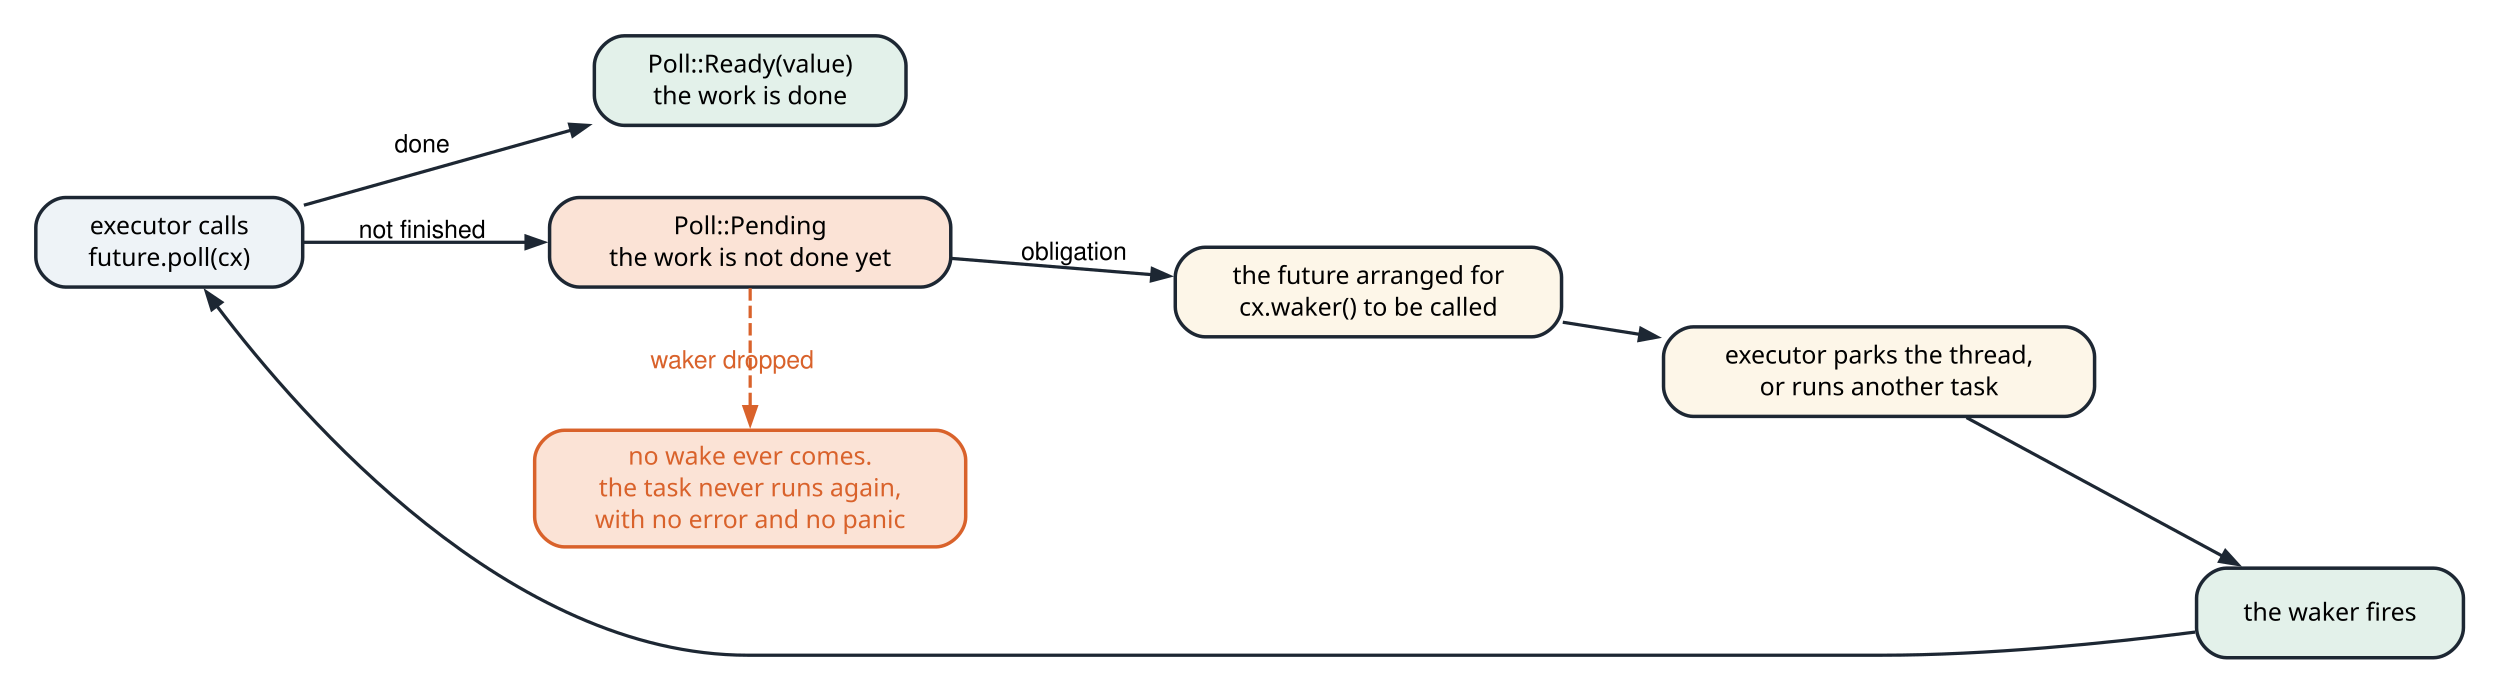
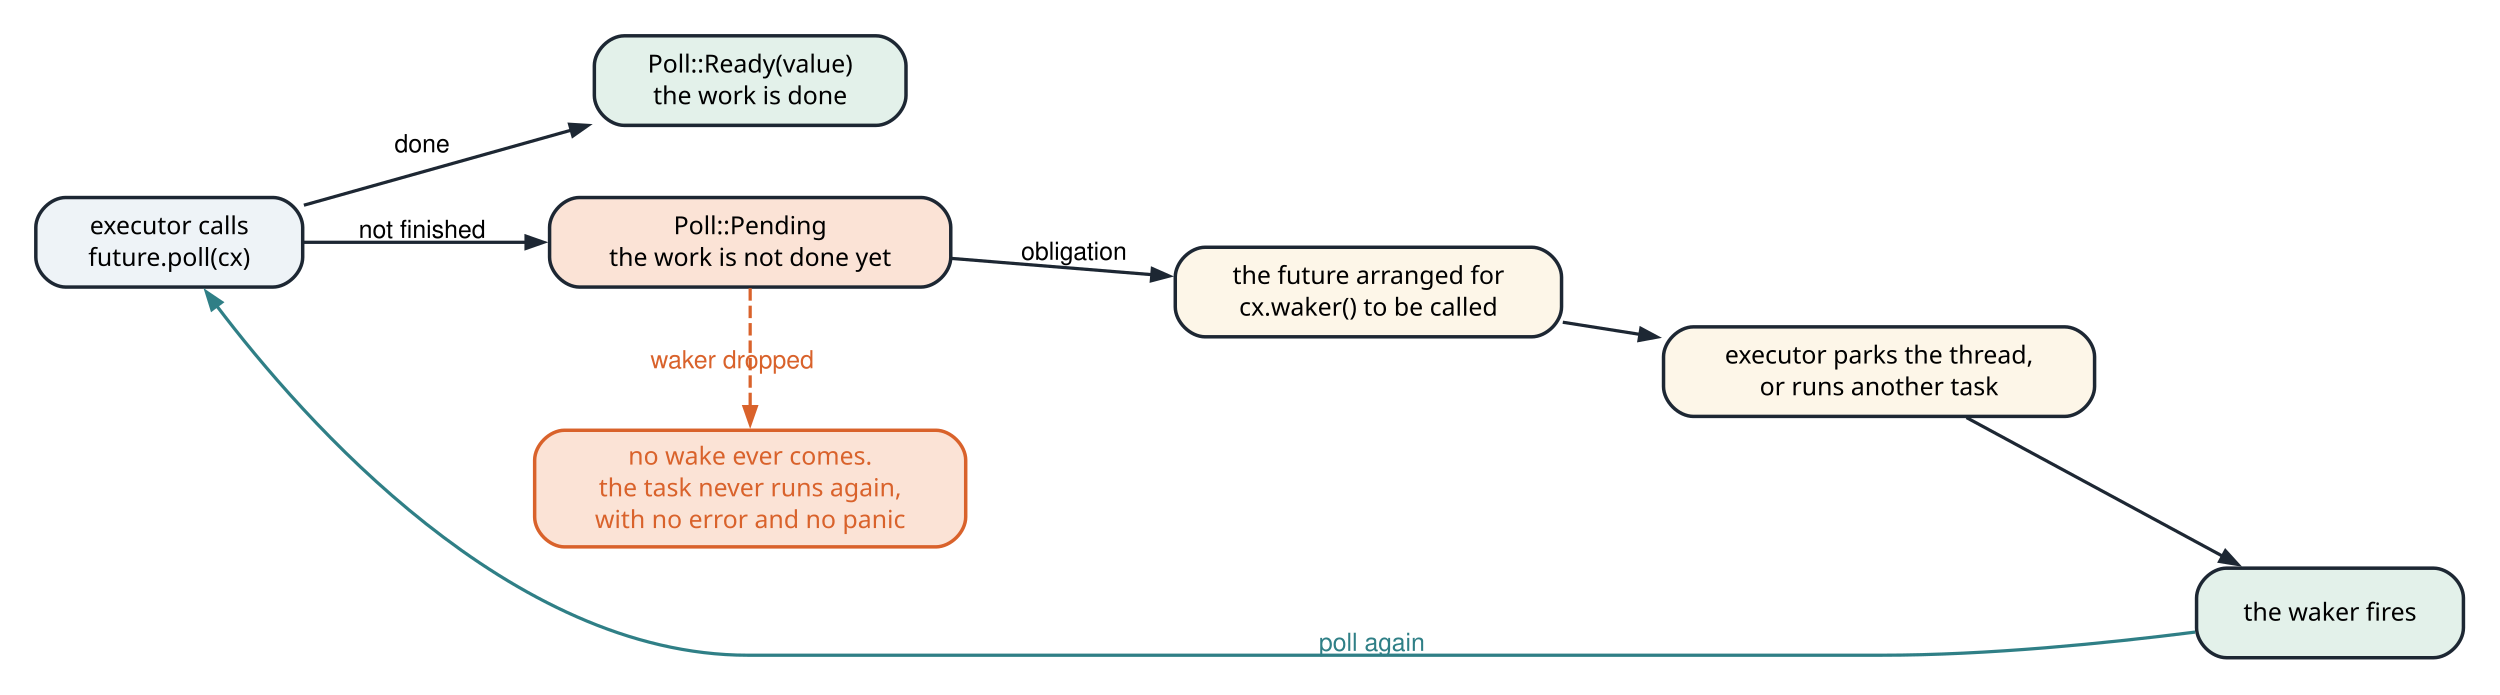
<svg xmlns="http://www.w3.org/2000/svg" width="1005pt" height="279pt" viewBox="0.00 0.00 1005.00 279.00">
  <g id="graph0" class="graph" transform="scale(1 1) rotate(0) translate(14.4 264.4)">
    <g id="node1" class="node">
      <path fill="#eef3f7" stroke="#1d2733" stroke-width="1.4" d="M95.28,-185C95.28,-185 12,-185 12,-185 6,-185 0,-179 0,-173 0,-173 0,-161 0,-161 0,-155 6,-149 12,-149 12,-149 95.28,-149 95.28,-149 101.28,-149 107.28,-155 107.28,-161 107.28,-161 107.28,-173 107.28,-173 107.28,-179 101.28,-185 95.28,-185" />
      <text xml:space="preserve" text-anchor="middle" x="53.64" y="-170.25" font-family="Menlo" font-size="10.00">executor calls</text>
      <text xml:space="preserve" text-anchor="middle" x="53.64" y="-157.5" font-family="Menlo" font-size="10.00">future.poll(cx)</text>
    </g>
    <g id="node2" class="node">
      <path fill="#e3f1ea" stroke="#1d2733" stroke-width="1.4" d="M337.81,-250C337.81,-250 236.53,-250 236.53,-250 230.53,-250 224.53,-244 224.53,-238 224.53,-238 224.53,-226 224.53,-226 224.53,-220 230.53,-214 236.53,-214 236.53,-214 337.81,-214 337.81,-214 343.81,-214 349.81,-220 349.81,-226 349.81,-226 349.81,-238 349.81,-238 349.81,-244 343.81,-250 337.81,-250" />
      <text xml:space="preserve" text-anchor="middle" x="287.17" y="-235.25" font-family="Menlo" font-size="10.00">Poll::Ready(value)</text>
      <text xml:space="preserve" text-anchor="middle" x="287.17" y="-222.5" font-family="Menlo" font-size="10.00">the work is done</text>
    </g>
    <g id="edge1" class="edge">
      <path fill="none" stroke="#1d2733" stroke-width="1.3" d="M107.76,-181.91C139.77,-190.9 180.93,-202.45 215.64,-212.2" />
      <polygon fill="#1d2733" stroke="#1d2733" stroke-width="1.3" points="214.57,-214.44 221.97,-213.98 215.89,-209.72 214.57,-214.44" />
      <text xml:space="preserve" text-anchor="middle" x="153.9" y="-203.2" font-family="Helvetica,sans-Serif" font-size="10.00"> done</text>
    </g>
    <g id="node3" class="node">
      <path fill="#fbe3d6" stroke="#1d2733" stroke-width="1.4" d="M355.81,-185C355.81,-185 218.53,-185 218.53,-185 212.53,-185 206.53,-179 206.53,-173 206.53,-173 206.53,-161 206.53,-161 206.53,-155 212.53,-149 218.53,-149 218.53,-149 355.81,-149 355.81,-149 361.81,-149 367.81,-155 367.81,-161 367.81,-161 367.81,-173 367.81,-173 367.81,-179 361.81,-185 355.81,-185" />
      <text xml:space="preserve" text-anchor="middle" x="287.17" y="-170.25" font-family="Menlo" font-size="10.00">Poll::Pending</text>
      <text xml:space="preserve" text-anchor="middle" x="287.17" y="-157.5" font-family="Menlo" font-size="10.00">the work is not done yet</text>
    </g>
    <g id="edge2" class="edge">
      <path fill="none" stroke="#1d2733" stroke-width="1.3" d="M107.76,-167C134.25,-167 167,-167 197.18,-167" />
      <polygon fill="#1d2733" stroke="#1d2733" stroke-width="1.3" points="197.07,-169.45 204.07,-167 197.07,-164.55 197.07,-169.45" />
      <text xml:space="preserve" text-anchor="middle" x="153.9" y="-168.75" font-family="Helvetica,sans-Serif" font-size="10.00"> not finished</text>
+     </g>
+     <g id="node6" class="node">
+       <path fill="#e3f1ea" stroke="#1d2733" stroke-width="1.4" d="M963.9,-36C963.9,-36 880.62,-36 880.62,-36 874.62,-36 868.62,-30 868.62,-24 868.62,-24 868.62,-12 868.62,-12 868.62,-6 874.62,0 880.62,0 880.62,0 963.9,0 963.9,0 969.9,0 975.9,-6 975.9,-12 975.9,-12 975.9,-24 975.9,-24 975.9,-30 969.9,-36 963.9,-36" />
+       <text xml:space="preserve" text-anchor="middle" x="922.26" y="-14.88" font-family="Menlo" font-size="10.00">the waker fires</text>
+     </g>
+     <g id="edge6" class="edge">
+       <path fill="none" stroke="#2f7f86" stroke-width="1.3" d="M72.63,-141.57C107.86,-95.05 190.86,-1 286.17,-1 286.17,-1 286.17,-1 741.98,-1 784.5,-1 832.44,-5.8 868.04,-10.3" />
+       <polygon fill="#2f7f86" stroke="#2f7f86" stroke-width="1.3" points="70.78,-139.94 68.57,-147.02 74.71,-142.87 70.78,-139.94" />
+       <text xml:space="preserve" text-anchor="middle" x="535.7" y="-2.75" font-family="Helvetica,sans-Serif" font-size="10.00" fill="#2f7f86"> poll again</text>
    </g>
    <g id="node4" class="node">
      <path fill="#fdf6e8" stroke="#1d2733" stroke-width="1.4" d="M601.34,-165C601.34,-165 470.06,-165 470.06,-165 464.06,-165 458.06,-159 458.06,-153 458.06,-153 458.06,-141 458.06,-141 458.06,-135 464.06,-129 470.06,-129 470.06,-129 601.34,-129 601.34,-129 607.34,-129 613.34,-135 613.34,-141 613.34,-141 613.34,-153 613.34,-153 613.34,-159 607.34,-165 601.34,-165" />
      <text xml:space="preserve" text-anchor="middle" x="535.7" y="-150.25" font-family="Menlo" font-size="10.00">the future arranged for</text>
      <text xml:space="preserve" text-anchor="middle" x="535.7" y="-137.5" font-family="Menlo" font-size="10.00">cx.waker() to be called</text>
    </g>
    <g id="edge3" class="edge">
      <path fill="none" stroke="#1d2733" stroke-width="1.3" d="M368.21,-160.51C393.98,-158.42 422.63,-156.09 448.81,-153.97" />
      <polygon fill="#1d2733" stroke="#1d2733" stroke-width="1.3" points="448.84,-156.42 455.62,-153.42 448.44,-151.54 448.84,-156.42" />
      <text xml:space="preserve" text-anchor="middle" x="415.93" y="-159.95" font-family="Helvetica,sans-Serif" font-size="10.00"> obligation</text>
    </g>
    <g id="node7" class="node">
      <path fill="#fbe3d6" stroke="#d9622b" stroke-width="1.4" d="M361.81,-91.44C361.81,-91.44 212.53,-91.44 212.53,-91.44 206.53,-91.44 200.53,-85.44 200.53,-79.44 200.53,-79.44 200.53,-56.55 200.53,-56.55 200.53,-50.55 206.53,-44.55 212.53,-44.55 212.53,-44.55 361.81,-44.55 361.81,-44.55 367.81,-44.55 373.81,-50.55 373.81,-56.55 373.81,-56.55 373.81,-79.44 373.81,-79.44 373.81,-85.44 367.81,-91.44 361.81,-91.44" />
      <text xml:space="preserve" text-anchor="middle" x="287.17" y="-77.62" font-family="Menlo" font-size="10.00" fill="#d9622b">no wake ever comes.</text>
      <text xml:space="preserve" text-anchor="middle" x="287.17" y="-64.88" font-family="Menlo" font-size="10.00" fill="#d9622b">the task never runs again,</text>
      <text xml:space="preserve" text-anchor="middle" x="287.17" y="-52.12" font-family="Menlo" font-size="10.00" fill="#d9622b">with no error and no panic</text>
    </g>
    <g id="edge7" class="edge">
      <path fill="none" stroke="#d9622b" stroke-width="1.3" stroke-dasharray="5,2" d="M287.17,-148.52C287.17,-135.05 287.17,-116.43 287.17,-100.49" />
      <polygon fill="#d9622b" stroke="#d9622b" stroke-width="1.3" points="289.62,-100.93 287.17,-93.93 284.72,-100.93 289.62,-100.93" />
      <text xml:space="preserve" text-anchor="middle" x="278.54" y="-116.35" font-family="Helvetica,sans-Serif" font-size="10.00" fill="#d9622b"> waker dropped</text>
    </g>
    <g id="node5" class="node">
      <path fill="#fdf6e8" stroke="#1d2733" stroke-width="1.4" d="M815.62,-133C815.62,-133 666.34,-133 666.34,-133 660.34,-133 654.34,-127 654.34,-121 654.34,-121 654.34,-109 654.34,-109 654.34,-103 660.34,-97 666.34,-97 666.34,-97 815.62,-97 815.62,-97 821.62,-97 827.62,-103 827.62,-109 827.62,-109 827.62,-121 827.62,-121 827.62,-127 821.62,-133 815.62,-133" />
      <text xml:space="preserve" text-anchor="middle" x="740.98" y="-118.25" font-family="Menlo" font-size="10.00">executor parks the thread,</text>
      <text xml:space="preserve" text-anchor="middle" x="740.98" y="-105.5" font-family="Menlo" font-size="10.00">or runs another task</text>
    </g>
    <g id="edge4" class="edge">
      <path fill="none" stroke="#1d2733" stroke-width="1.3" d="M613.84,-134.86C624.02,-133.25 634.55,-131.6 644.98,-129.95" />
      <polygon fill="#1d2733" stroke="#1d2733" stroke-width="1.3" points="645.24,-132.39 651.77,-128.89 644.47,-127.55 645.24,-132.39" />
    </g>
-     <g id="node6" class="node">
-       <path fill="#e3f1ea" stroke="#1d2733" stroke-width="1.4" d="M963.9,-36C963.9,-36 880.62,-36 880.62,-36 874.62,-36 868.62,-30 868.62,-24 868.62,-24 868.62,-12 868.62,-12 868.62,-6 874.62,0 880.62,0 880.62,0 963.9,0 963.9,0 969.9,0 975.9,-6 975.9,-12 975.9,-12 975.9,-24 975.9,-24 975.9,-30 969.9,-36 963.9,-36" />
-       <text xml:space="preserve" text-anchor="middle" x="922.26" y="-14.88" font-family="Menlo" font-size="10.00">the waker fires</text>
-     </g>
    <g id="edge5" class="edge">
      <path fill="none" stroke="#1d2733" stroke-width="1.3" d="M776.12,-96.53C805.44,-80.67 847.81,-57.74 879.21,-40.75" />
      <polygon fill="#1d2733" stroke="#1d2733" stroke-width="1.3" points="880.22,-42.99 885.21,-37.51 877.89,-38.68 880.22,-42.99" />
    </g>
-     <g id="edge6" class="edge">
-       <path fill="none" stroke="#1d2733" stroke-width="1.3" d="M868.04,-10.3C832.44,-5.8 784.5,-1 741.98,-1 286.17,-1 286.17,-1 286.17,-1 190.86,-1 107.86,-95.05 72.63,-141.57" />
-       <polygon fill="#1d2733" stroke="#1d2733" stroke-width="1.3" points="70.78,-139.94 68.57,-147.02 74.71,-142.87 70.78,-139.94" />
-     </g>
  </g>
</svg>
